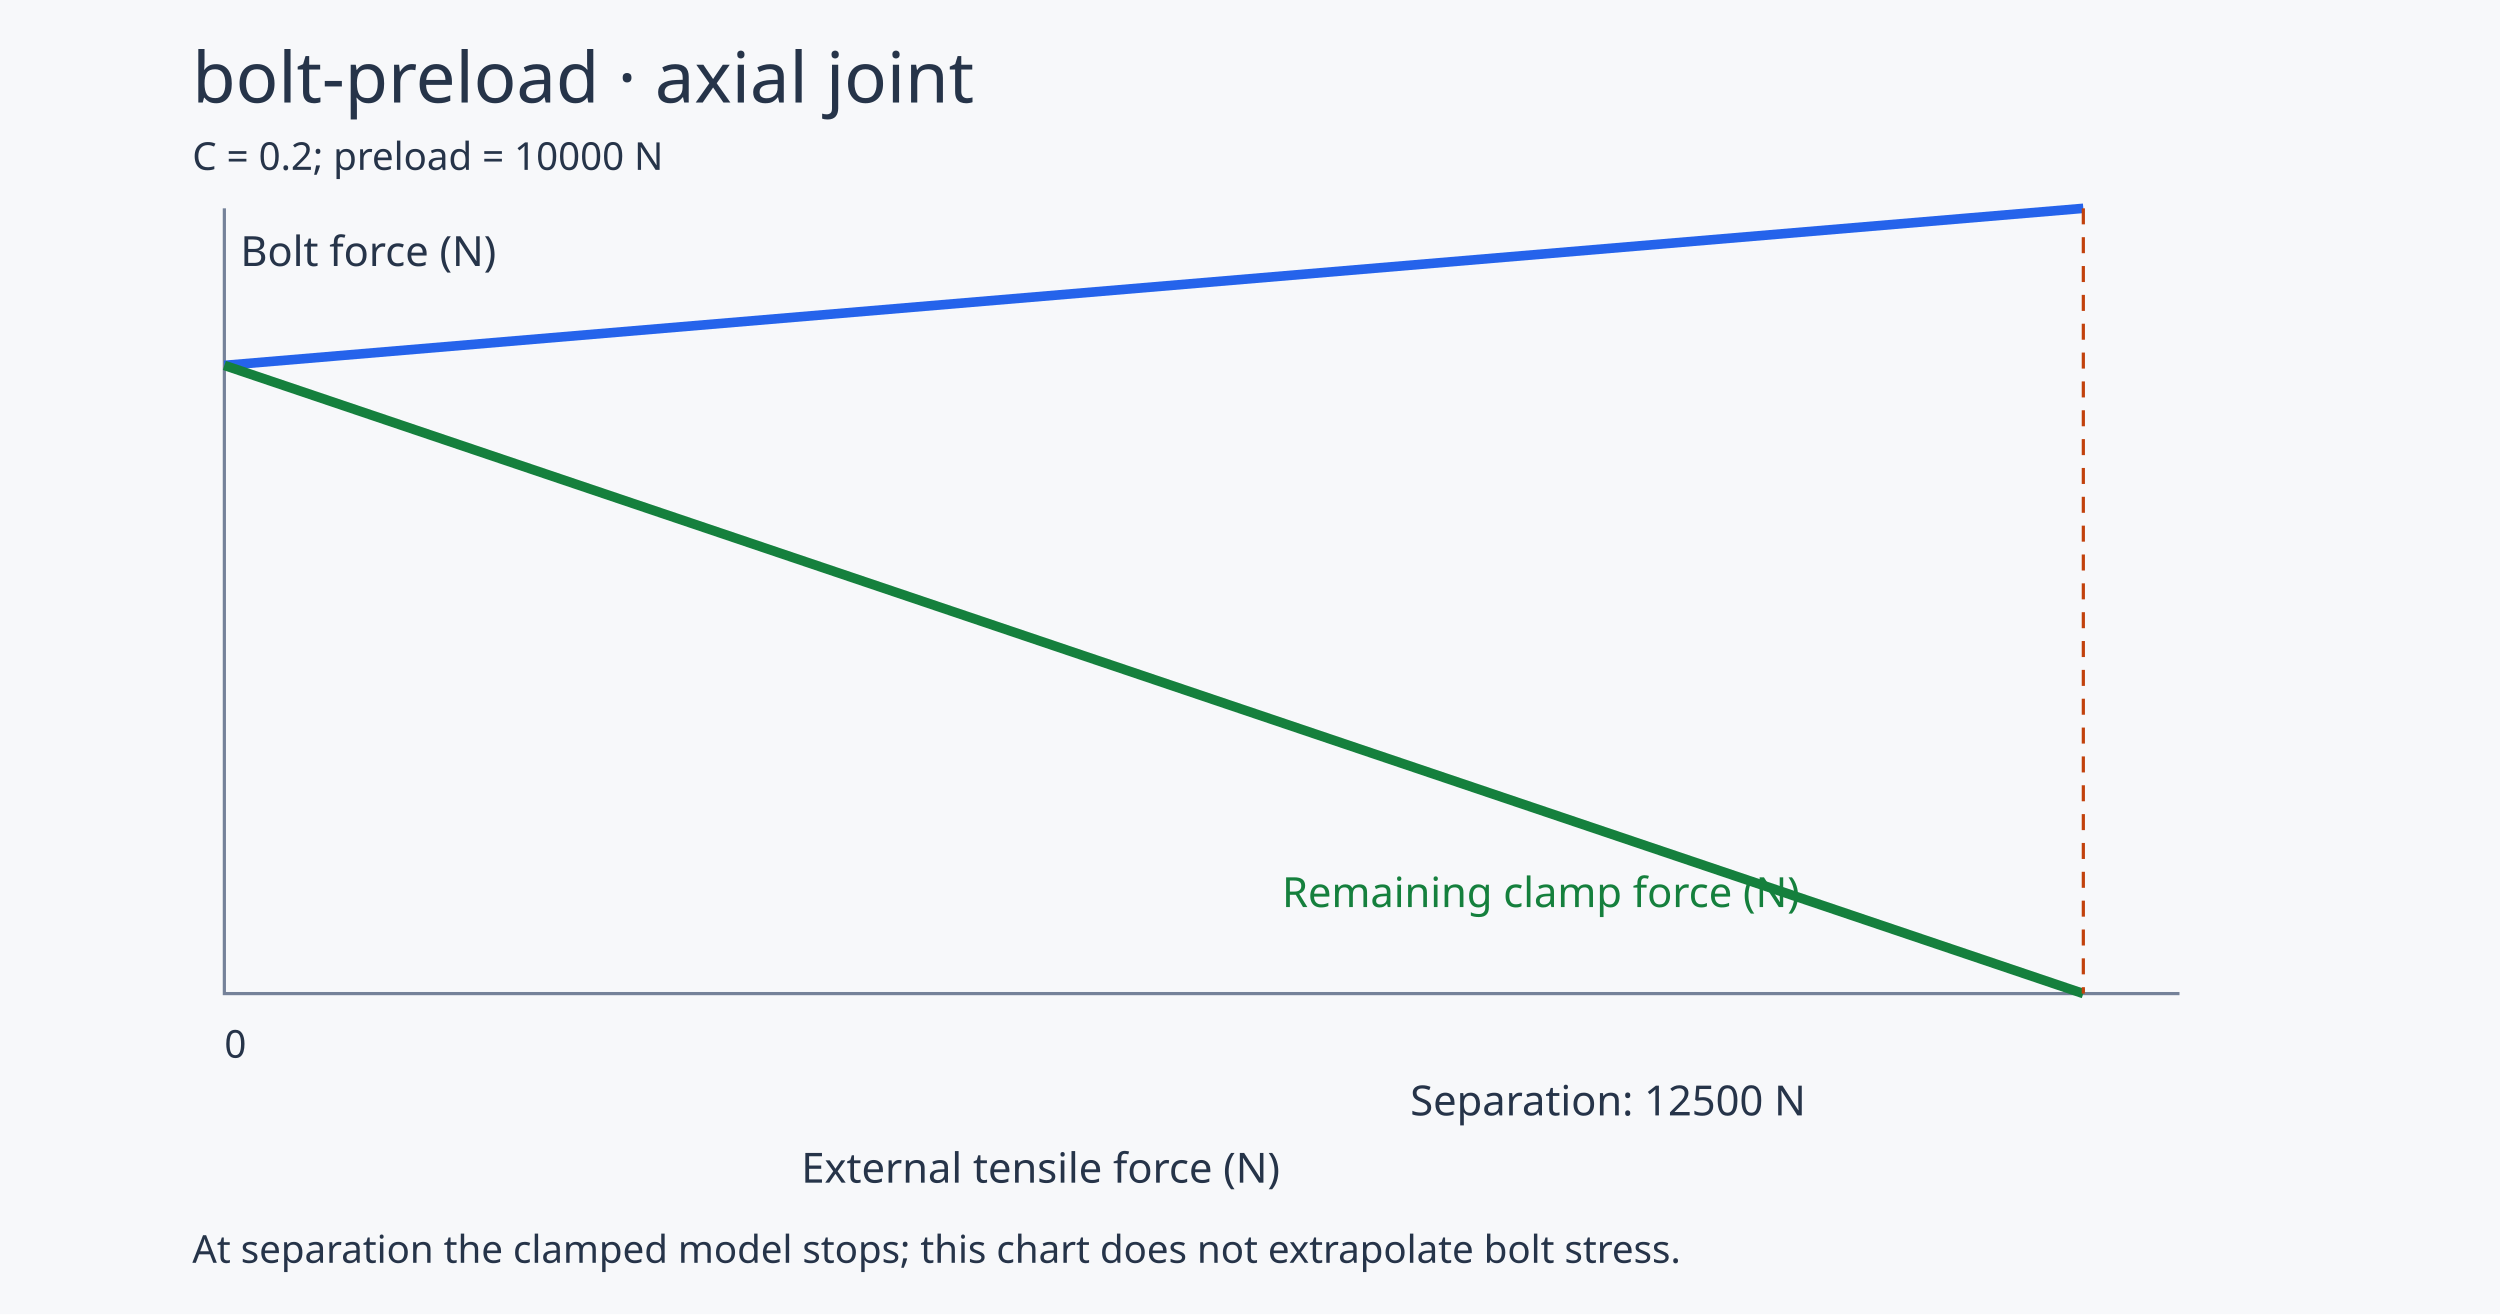
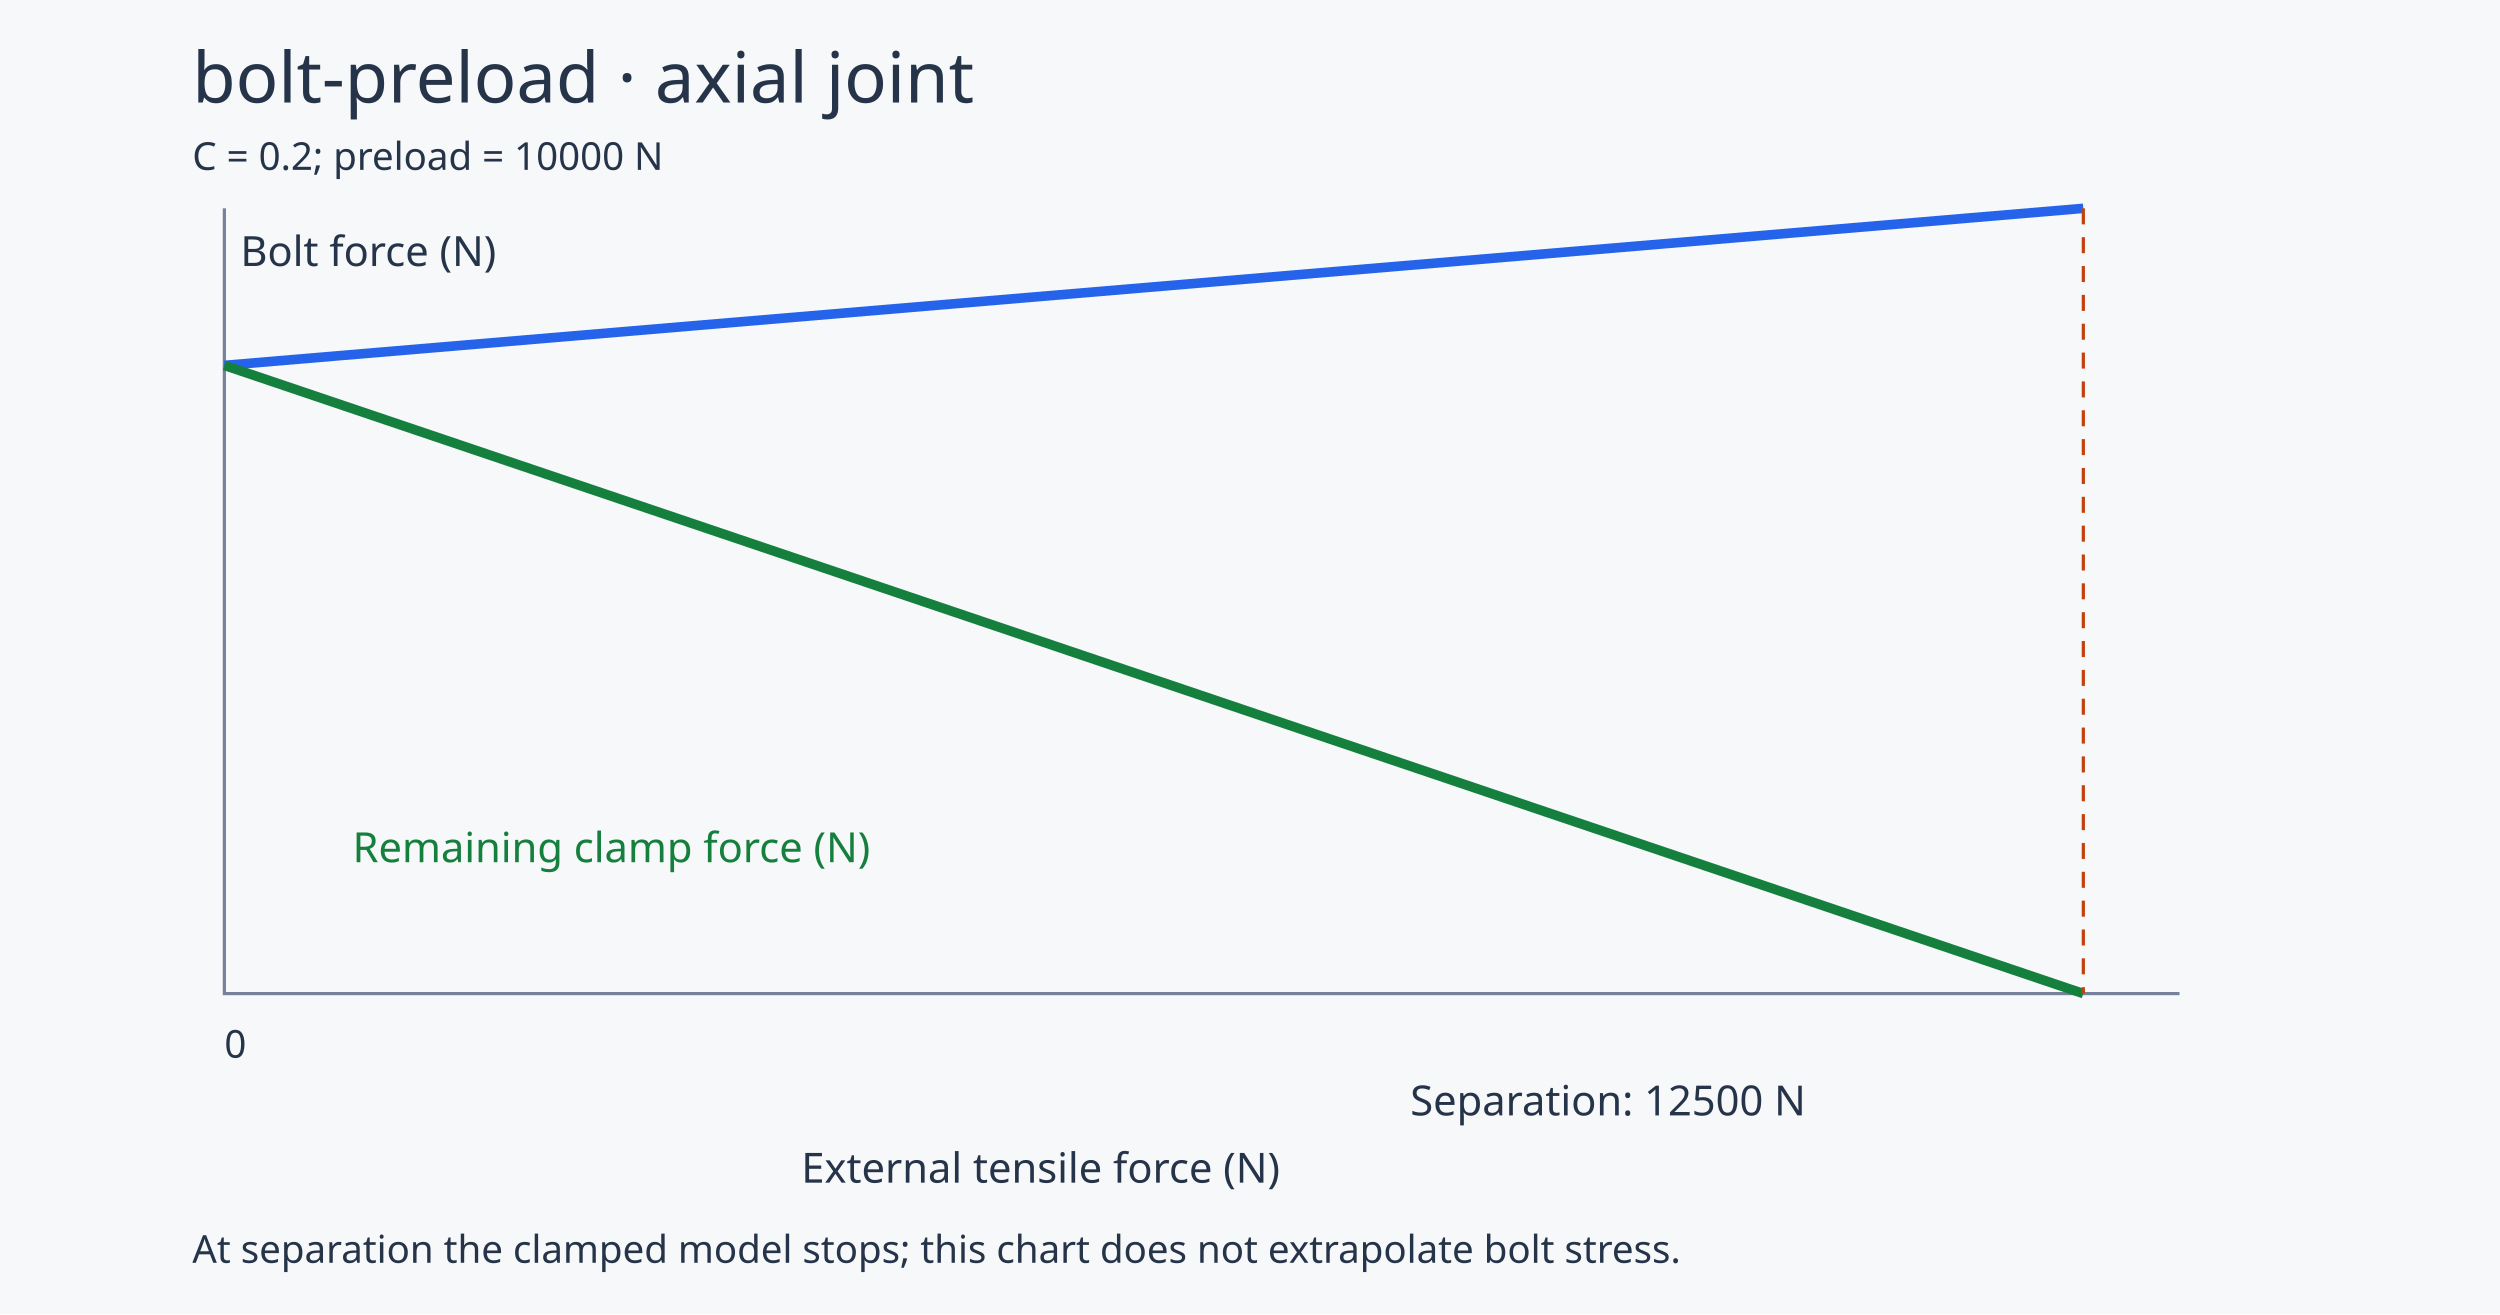
<svg xmlns="http://www.w3.org/2000/svg" viewBox="0 0 780 410" role="img" aria-labelledby="title desc">
  <rect width="780" height="410" fill="#f7f8fa" />
  <g font-family="sans-serif" fill="#263449">
    <text x="60" y="32" font-size="22">bolt-preload · axial joint</text>
    <text x="60" y="53" font-size="12">C = 0.2; preload = 10000 N</text>
    <path d="M70 65V310H680" fill="none" stroke="#758299" />
    <path d="M70 114 L650 65" fill="none" stroke="#2563eb" stroke-width="3" />
    <path d="M70 114 L650 310" fill="none" stroke="#15803d" stroke-width="3" />
    <path d="M650 65V310" stroke="#c2410c" stroke-dasharray="5 4" />
    <text x="75" y="83" font-size="13">Bolt force (N)</text>
-     <text x="400" y="283" fill="#15803d" font-size="13">Remaining clamp force (N)</text>
+     <text x="110" y="269" fill="#15803d" font-size="13">Remaining clamp force (N)</text>
    <text x="70" y="330" font-size="12">0</text>
    <text x="440" y="348" font-size="13">Separation: 12500 N</text>
    <text x="250" y="369" font-size="13">External tensile force (N)</text>
    <text x="60" y="394" font-size="12">At separation the clamped model stops; this chart does not extrapolate bolt stress.</text>
  </g>
</svg>
